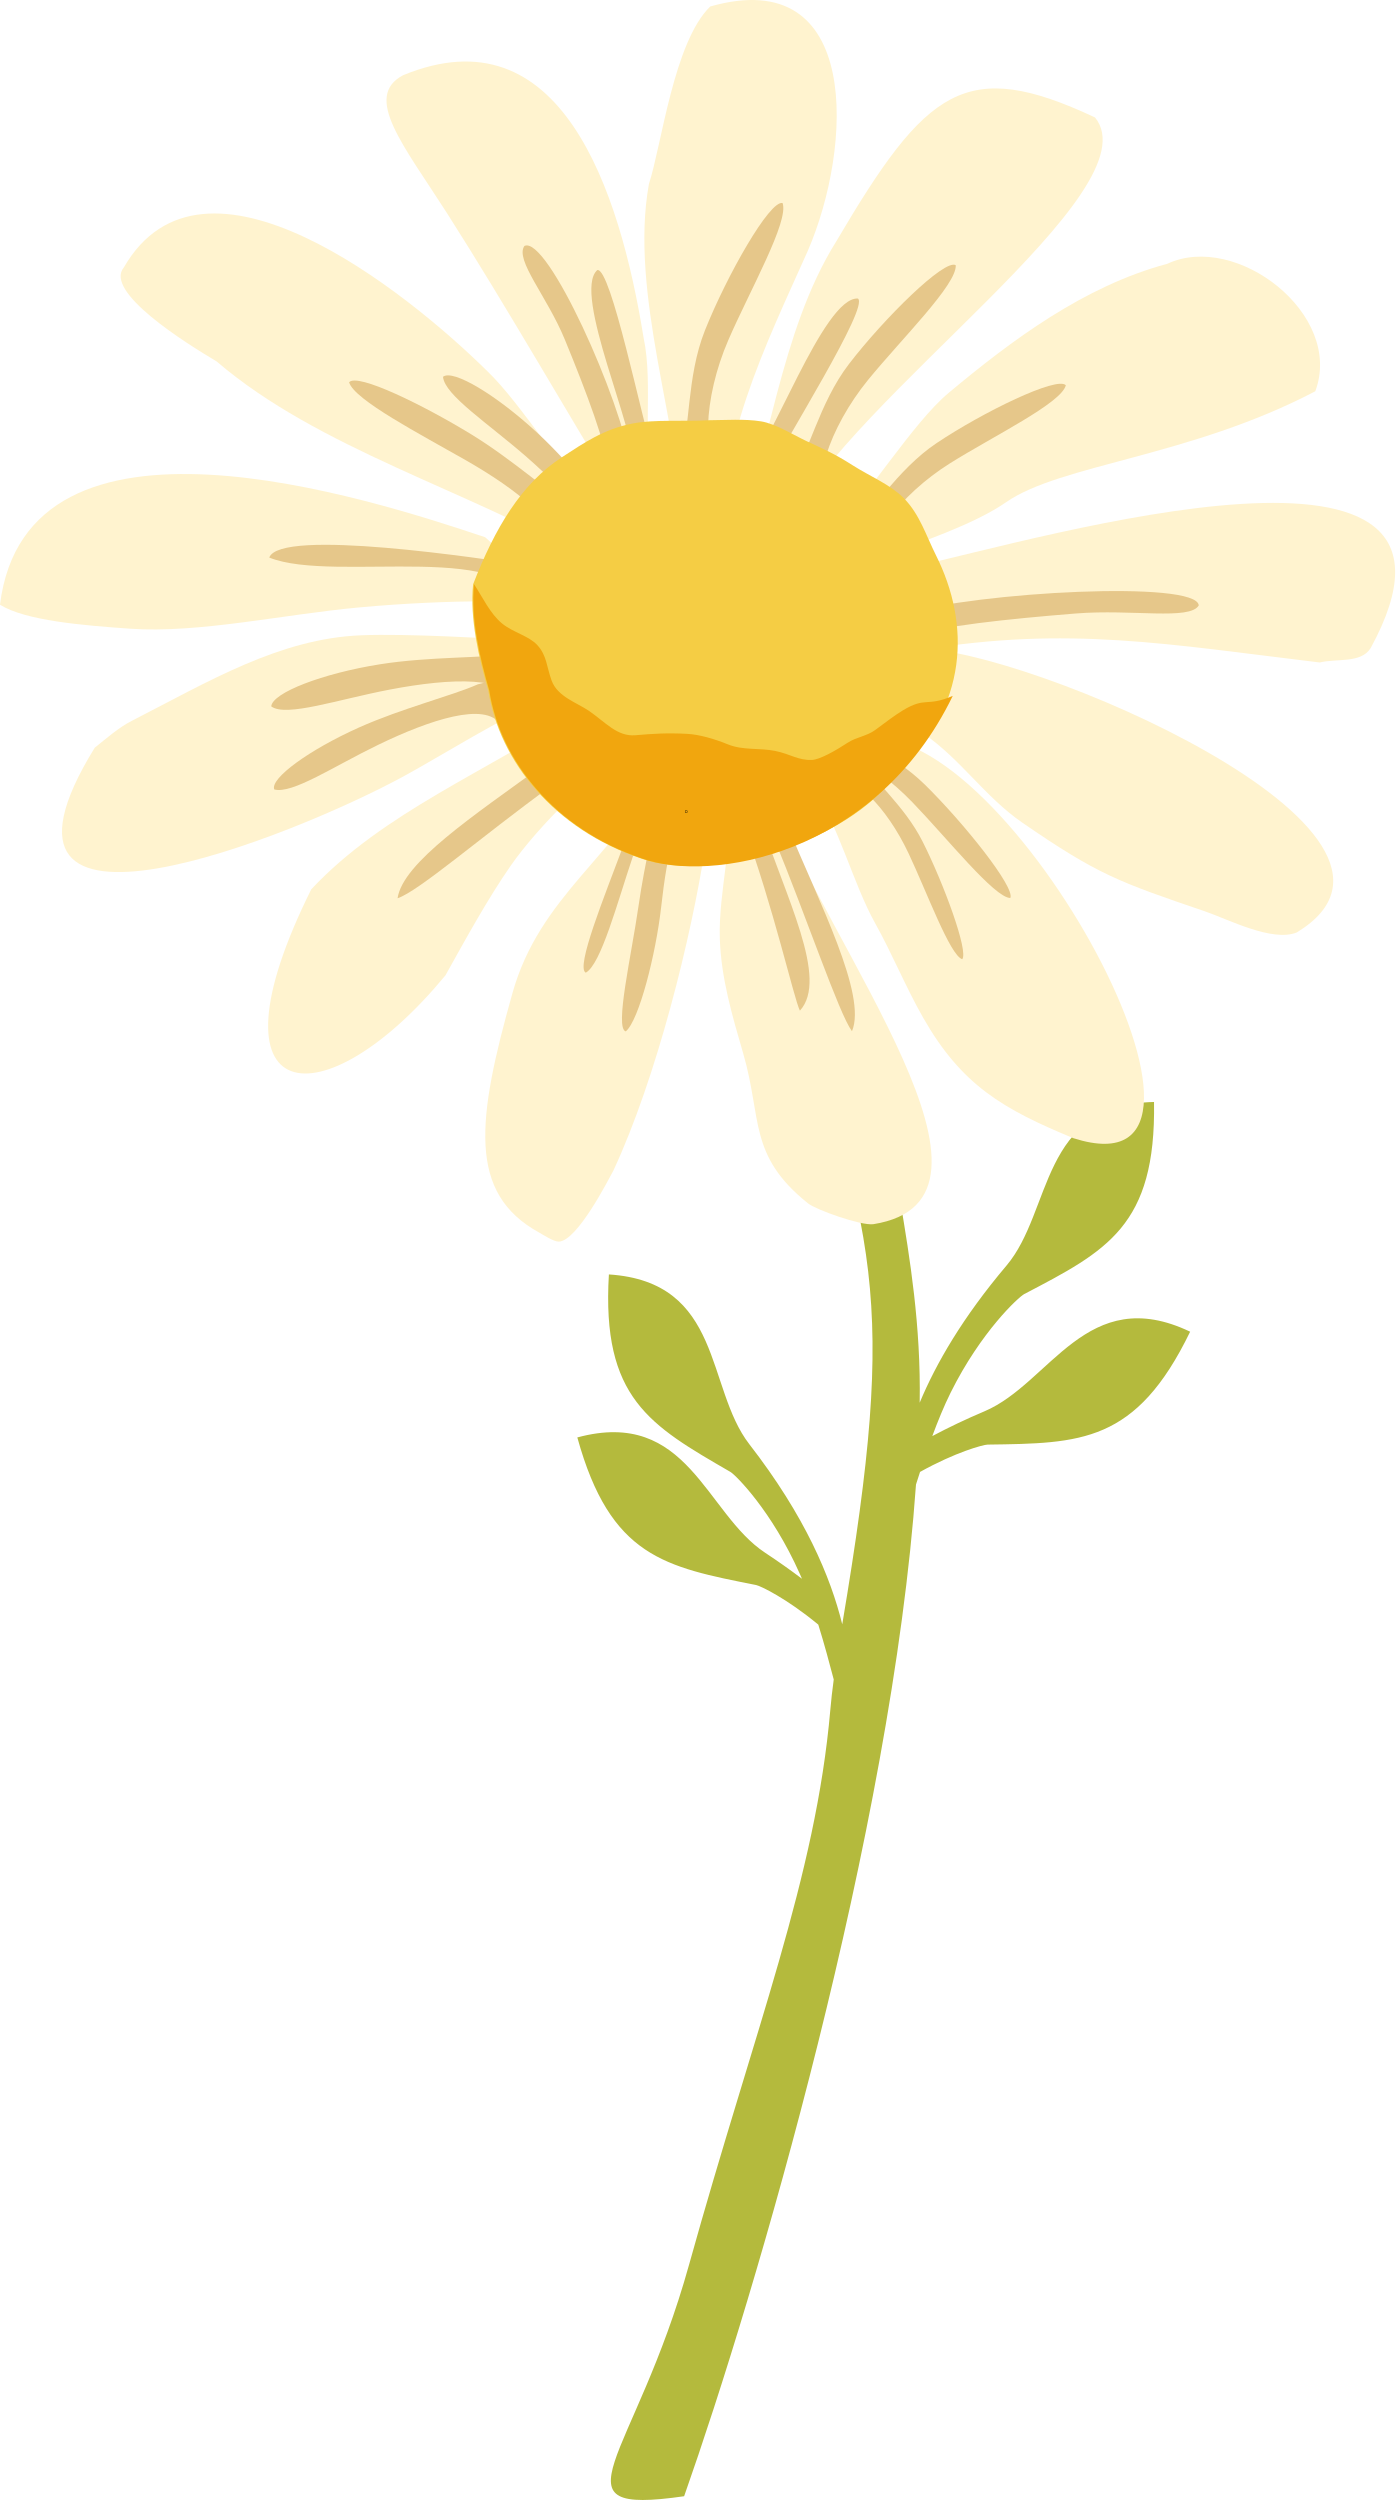
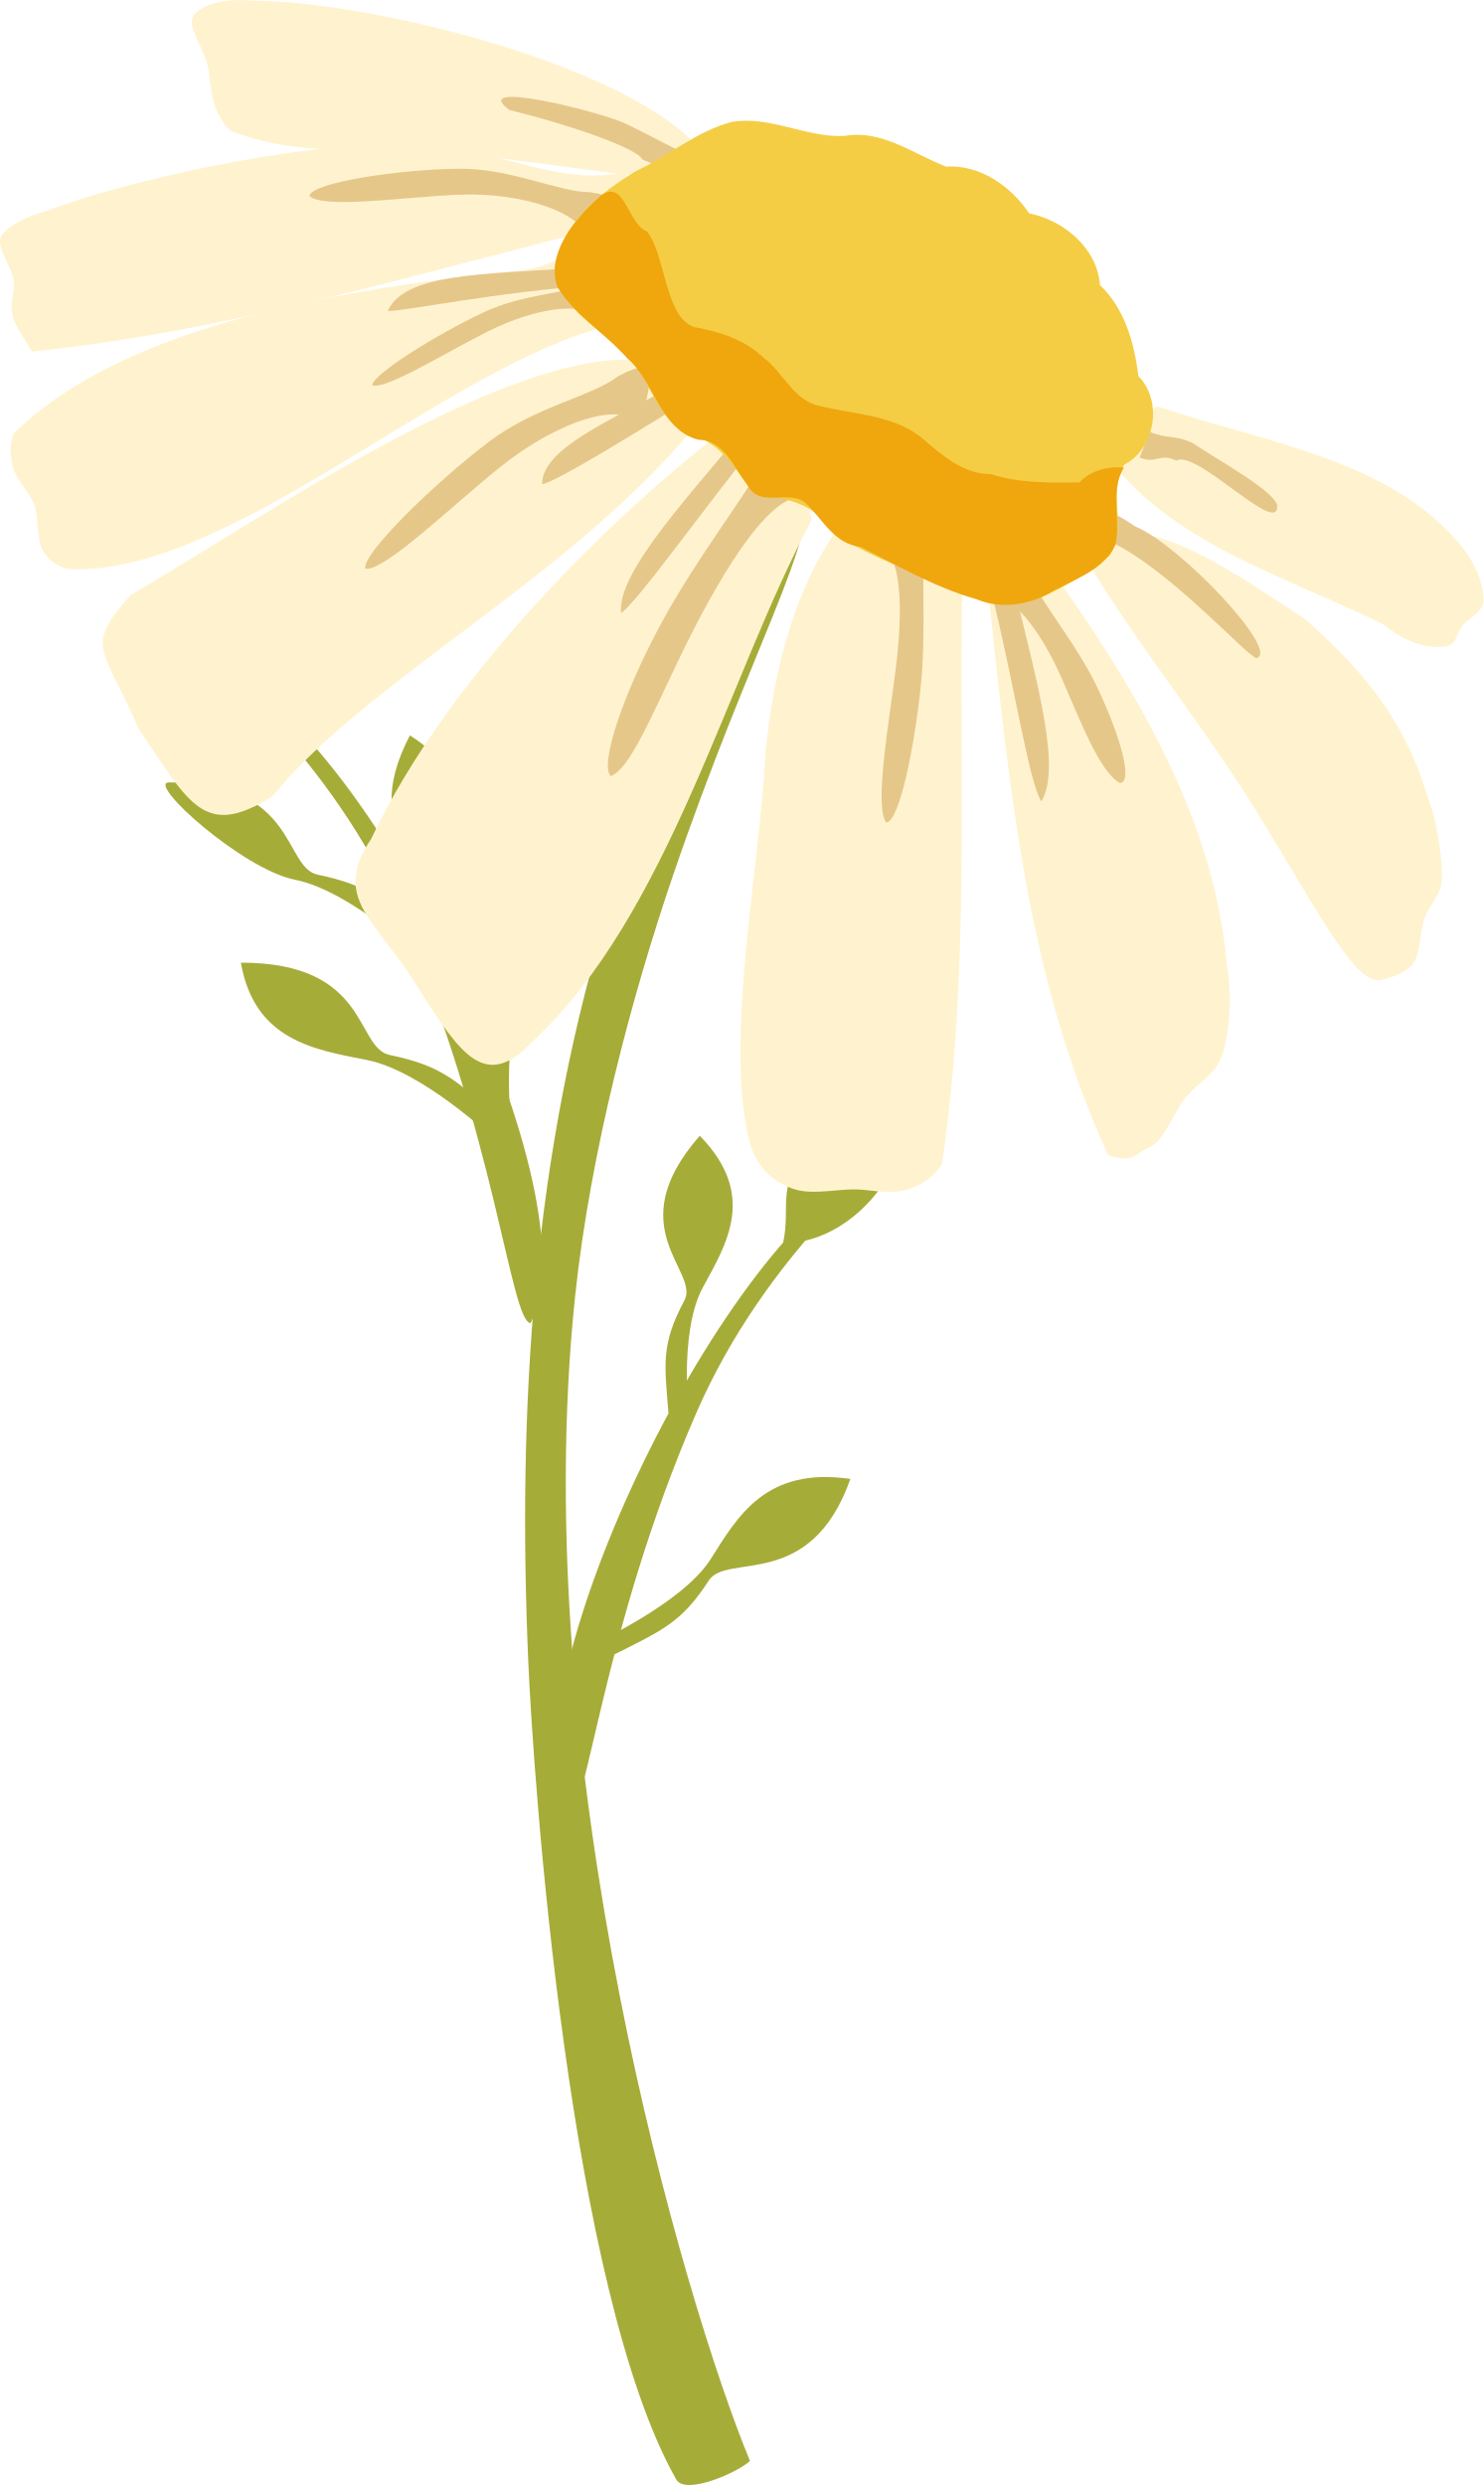
- <svg xmlns="http://www.w3.org/2000/svg" width="104.392mm" height="187.065mm" viewBox="0 0 104.392 187.065" version="1.1" id="svg5" xml:space="preserve">
+ <svg xmlns="http://www.w3.org/2000/svg" width="105.18mm" height="176.186mm" viewBox="0 0 105.18 176.186" version="1.1" id="svg5" xml:space="preserve">
  <defs id="defs2" />
-   <g id="layer9" transform="translate(5816.57,-357.9103)" style="display:inline">
+   <g id="layer9" transform="translate(5701.096,-370.0085)" style="display:inline">
    <g id="layer12" style="display:inline">
-       <g id="g75650">
-         <path d="m -5765.38,544.694 c -10.26,1.473 -3.719,-2.636 0.365,-17.308 4.944,-17.758 9.48,-29.006 10.574,-41.527 0.062,-0.726 0.149,-1.487 0.256,-2.279 -0.316,-1.2 -0.7,-2.647 -1.156,-4.106 -2.38,-1.969 -4.32,-2.895 -4.648,-2.961 -6.829,-1.353 -10.909,-2.096 -13.382,-11.045 8.277,-2.236 9.583,5.684 14.057,8.631 0.988,0.652 1.903,1.302 2.752,1.943 -0.059,-0.131 -0.113,-0.263 -0.172,-0.39 -2.078,-4.674 -4.787,-7.376 -5.185,-7.606 -6.019,-3.486 -9.644,-5.509 -9.09,-14.775 8.554,0.558 7.231,8.477 10.512,12.708 4.182,5.397 6.079,9.939 6.949,13.472 4.204,-24.973 2.512,-28.532 -4.634,-50.733 -4.809,-14.942 -5.469,-18.235 -4.185,-15.807 2.403,4.547 11.474,24.725 13.159,34.844 0.711,4.269 1.554,9.341 1.455,15.113 1.229,-2.946 3.224,-6.392 6.49,-10.253 3.46,-4.088 2.476,-12.054 11.044,-12.248 0.156,9.28 -3.547,11.146 -9.713,14.374 -0.409,0.211 -3.231,2.797 -5.506,7.376 -0.495,0.995 -0.952,2.118 -1.371,3.249 1.189,-0.631 2.487,-1.255 3.909,-1.856 4.93,-2.09 7.646,-9.648 15.384,-5.954 -4.047,8.353 -8.194,8.35 -15.154,8.448 -0.336,0.007 -2.385,0.558 -5.057,2.045 -0.106,0.322 -0.206,0.635 -0.303,0.941 -1.833,25.896 -11.945,60.382 -17.349,75.703 v 0" style="display:inline;fill:#b4ba3d;fill-opacity:1;fill-rule:evenodd;stroke:none;stroke-width:0.008" id="path35117" />
-         <path style="display:inline;fill:#fff3cf;fill-opacity:1;stroke:none;stroke-width:0.288" d="m -5770.339,394.974 c -3.263,-5.268 -8.427,-14.295 -12.778,-21.104 -3.25,-5.087 -6.32,-8.729 -3.293,-10.33 11.771,-4.855 16.198,8.484 17.995,19.628 0.774,3.604 -0.212,8.316 0.848,11.862" id="path1987" />
-         <path style="display:inline;fill:#fff3cf;fill-opacity:1;stroke:none;stroke-width:0.339" d="m -5772.837,399.632 c -8.659,-5.022 -19.895,-8.138 -27.526,-14.679 -2.298,-1.365 -8.485,-5.228 -6.933,-7.044 5.945,-10.29 21.025,1.681 27.219,7.803 2.495,2.396 5.714,7.679 8.226,10.059" id="path1989" />
-         <path style="display:inline;fill:#fff3cf;fill-opacity:1;stroke:none;stroke-width:0.331" d="m -5774.775,403.06 c -1.798,-0.184 -7.851,-0.353 -14.97,0.306 -5.63,0.521 -11.974,1.946 -17.072,1.589 -3.559,-0.249 -7.865,-0.606 -9.754,-1.797 2.024,-16.281 27.529,-7.981 36.304,-5.048" id="path1991" />
-         <path style="display:inline;fill:#fff3cf;fill-opacity:1;stroke:none;stroke-width:0.347" d="m -5765.369,398.135 c -0.334,-8.392 -4.123,-18.269 -2.645,-26.455 0.952,-2.915 1.858,-10.623 4.587,-13.284 11.373,-3.245 10.659,10.54 7.299,18.29 -3.128,7.014 -7.02,14.781 -6.193,22.34" id="path1993" />
-         <path style="display:inline;fill:#fff3cf;fill-opacity:1;stroke:none;stroke-width:0.303" d="m -5754.439,397.88 c 2.74,-2.737 6.164,-8.328 8.849,-10.57 4.693,-3.918 10.111,-7.984 16.367,-9.662 5.154,-2.411 13.224,3.783 11.07,9.541 -9.404,4.921 -19.047,5.458 -23.131,8.297 -2.45,1.703 -6.586,3.055 -9.367,4.108" id="path1995" />
-         <path style="display:inline;fill:#fff3cf;fill-opacity:1;stroke:none;stroke-width:0.3" d="m -5761.877,399.34 c 2.901,-7.485 3.631,-16.57 7.881,-23.367 6.743,-11.459 9.676,-13.819 19.364,-9.272 4.438,5.483 -18.365,20.974 -22.871,30.384" id="path1997" />
-         <path style="display:inline;fill:#fff3cf;fill-opacity:1;stroke:none;stroke-width:0.331" d="m -5748.48,400.386 c 10.12,-2.243 44.569,-12.484 34.468,6.023 -0.727,1.159 -2.53,0.757 -3.805,1.072 -11.328,-1.357 -18.822,-2.756 -29.806,-0.936 -1.762,-0.356 -0.547,-0.531 -2.422,-0.554" id="path1999" />
-         <path style="display:inline;fill:#fff3cf;fill-opacity:1;stroke:none;stroke-width:0.303" d="m -5776.272,405.863 c -3.868,-0.191 -9.773,-0.556 -13.269,-0.417 -6.109,0.244 -11.409,3.451 -17.174,6.405 -0.99,0.507 -1.868,1.293 -2.765,2.006 -10.379,16.844 15.061,6.549 23.177,2.106 2.621,-1.427 7.553,-4.516 10.32,-5.601" id="path2001" />
-         <path style="display:inline;fill:#fff3cf;fill-opacity:1;stroke:none;stroke-width:0.287" d="m -5767.112,415.356 c -3.399,6.669 -9.06,9.576 -11.11,16.856 -2.674,9.493 -3.368,14.974 1.992,17.925 0.253,0.139 1.09,0.688 1.471,0.679 1.383,-0.032 3.733,-4.681 4.075,-5.293 3.259,-6.992 5.848,-17.497 6.897,-24.31 1.792,-3.824 -3.506,-2.948 -0.971,-5.856" id="path2003" />
-         <path style="display:inline;fill:#fff3cf;fill-opacity:1;stroke:none;stroke-width:0.339" d="m -5773.357,411.147 c -6.641,4.435 -14.513,7.522 -19.922,13.306 -8.284,16.671 0.946,17.465 10.041,6.438 1.5,-2.69 3.163,-5.737 4.898,-8.226 1.974,-2.833 6.283,-7.231 9.429,-8.94" id="path2005" />
-         <path style="display:inline;fill:#fff3cf;fill-opacity:1;stroke:none;stroke-width:0.291" d="m -5751.886,413.237 c 10.629,-1.925 30.396,34.545 15.639,29.842 -5.276,-2.176 -8.366,-3.968 -11.244,-9.012 -1.31,-2.296 -2.307,-4.766 -3.599,-7.082 -1.663,-2.981 -2.715,-7.318 -4.684,-10.127" id="path2007" />
-         <path style="display:inline;fill:#fff3cf;fill-opacity:1;stroke:none;stroke-width:0.336" d="m -5747.88,406.452 c 7.837,-0.12 40.626,13.752 28.346,21.228 -1.823,0.75 -5.164,-0.993 -6.86,-1.572 -6.481,-2.212 -8.025,-2.745 -13.675,-6.638 -2.833,-1.952 -4.62,-4.78 -7.467,-6.714" id="path2009" />
-         <path style="display:inline;fill:#fff3cf;fill-opacity:1;stroke:none;stroke-width:0.299" d="m -5758.903,417.363 c 4.443,11.699 19.344,30.302 7.672,32.15 -0.926,0.114 -4.271,-1.073 -4.879,-1.56 -4.485,-3.59 -3.428,-6.334 -4.849,-11.218 -0.828,-2.846 -1.662,-5.669 -1.75,-8.612 -0.106,-3.539 1.065,-7.283 0.628,-10.821" id="path2011" />
-         <path style="display:inline;fill:#e6c78a;fill-opacity:1;stroke:none;stroke-width:0.182;stroke-opacity:1" id="path2013" d="m -5767.505,392.693 c -1.117,-3.71 -3.353,-14.78 -4.371,-14.576 -1.929,1.705 3.042,12.355 2.571,14.355 1.497,0.94 2.336,3.078 1.8,0.221 z" />
-         <path style="display:inline;fill:#e6c78a;fill-opacity:1;stroke:none;stroke-width:0.199;stroke-opacity:1" id="path2015" d="m -5769.338,392.777 c -0.746,-4.961 -6.293,-17.297 -7.994,-16.462 -0.725,1.046 1.695,3.769 3.027,7.006 1.596,3.879 3.196,8.116 3.144,9.448 1.657,0.905 2.885,3.327 1.824,0.007 z" />
-         <path style="display:inline;fill:#e6c78a;fill-opacity:1;stroke:none;stroke-width:0.254;stroke-opacity:1" id="path2017" d="m -5769.768,397.417 c -1.517,-1.406 -3.914,-4.629 -6.564,-7.088 -3.063,-2.843 -6.344,-4.817 -7.088,-4.226 0.109,1.371 3.39,3.494 6.277,6.021 3.335,2.918 6.252,6.268 4.859,7.901 2.592,-0.285 4.563,0.007 2.515,-2.608 z" />
-         <path style="display:inline;fill:#e6c78a;fill-opacity:1;stroke:none;stroke-width:0.254;stroke-opacity:1" id="path2019" d="m -5773.454,396.073 c -1.765,-1.078 -4.752,-3.764 -7.835,-5.652 -3.564,-2.182 -8.547,-4.632 -9.159,-3.906 0.379,1.322 5.389,3.919 8.719,5.825 3.846,2.201 7.367,4.909 6.325,6.786 2.485,-0.791 4.474,-0.895 1.95,-3.053 z" />
-         <path style="display:inline;fill:#e6c78a;fill-opacity:1;stroke:none;stroke-width:0.254;stroke-opacity:1" id="path2021" d="m -5776.877,400.244 c -3.687,-0.544 -18.737,-2.844 -19.545,-0.613 4.921,1.989 18.857,-1.575 19.354,4.23 1.772,-1.914 3.451,-2.984 0.19,-3.618 z" />
-         <path style="display:inline;fill:#e6c78a;fill-opacity:1;stroke:none;stroke-width:0.266;stroke-opacity:1" id="path2023" d="m -5765.701,392.234 c 0.81,-2.025 0.469,-6.069 1.882,-9.609 1.633,-4.093 4.843,-9.755 5.806,-9.523 0.501,1.361 -2.454,6.548 -4.061,10.259 -1.857,4.286 -2.139,9.303 -0.106,10.243 -2.57,0.889 -4.299,2.05 -3.522,-1.369 z" />
-         <path style="display:inline;fill:#e6c78a;fill-opacity:1;stroke:none;stroke-width:0.254;stroke-opacity:1" id="path2025" d="m -5753.091,397.58 c 1.72,-1.15 3.597,-4.501 6.6,-6.512 3.472,-2.325 9.032,-5.03 9.673,-4.33 -0.324,1.336 -5.428,3.806 -8.677,5.846 -3.753,2.356 -6.641,6.134 -5.523,7.967 -2.515,-0.689 -4.507,-0.711 -2.073,-2.971 z" />
-         <path style="display:inline;fill:#e6c78a;fill-opacity:1;stroke:none;stroke-width:0.261;stroke-opacity:1" id="path2027" d="m -5757.391,393.728 c 1.302,-1.692 2.074,-5.623 4.347,-8.582 2.629,-3.42 7.153,-7.885 7.988,-7.394 0.103,1.432 -4.056,5.517 -6.558,8.583 -2.889,3.541 -4.504,8.219 -2.857,9.683 -2.64,0.118 -4.567,0.733 -2.92,-2.291 z" />
-         <path style="display:inline;fill:#e6c78a;fill-opacity:1;stroke:none;stroke-width:0.187;stroke-opacity:1" id="path2029" d="m -5759.582,394.295 c 1.831,-3.578 8.084,-13.454 7.204,-14.047 -2.605,-0.144 -6.585,11.42 -8.346,12.564 0.413,1.796 -0.501,4.001 1.143,1.483 z" />
-         <path style="display:inline;fill:#e6c78a;fill-opacity:1;stroke:none;stroke-width:0.22;stroke-opacity:1" id="path2033" d="m -5749.007,403.849 c 5.678,-1.664 22.001,-2.535 22.135,-0.638 -0.671,1.132 -4.987,0.266 -9.197,0.604 -5.044,0.405 -10.468,0.974 -11.843,1.644 -1.942,-1.042 -5.229,-0.994 -1.095,-1.61 z" />
-         <path style="display:inline;fill:#e6c78a;fill-opacity:1;stroke:none;stroke-width:0.266;stroke-opacity:1" id="path2035" d="m -5778.244,406.826 c -2.115,0.338 -6.206,0.203 -9.902,0.791 -4.273,0.68 -8.049,2.127 -8.128,3.15 1.103,0.826 4.989,-0.52 8.902,-1.264 4.52,-0.86 9.069,-1.077 9.315,1.193 1.604,-2.379 3.203,-3.846 -0.187,-3.87 z" />
-         <path style="display:inline;fill:#e6c78a;fill-opacity:1;stroke:none;stroke-width:0.244;stroke-opacity:1" id="path2037" d="m -5780.815,409.115 c -1.835,0.825 -5.695,1.796 -8.904,3.236 -3.709,1.664 -6.656,3.802 -6.329,4.631 1.35,0.361 4.439,-1.726 7.789,-3.346 3.869,-1.871 8.018,-3.242 9.136,-1.515 0.56,-2.301 1.473,-3.882 -1.692,-3.006 z" />
-         <path style="display:inline;fill:#e6c78a;fill-opacity:1;stroke:none;stroke-width:0.234;stroke-opacity:1" id="path2039" d="m -5766.529,413.845 c -0.66,1.781 -2.295,4.367 -3.451,7.479 -1.336,3.597 -3.539,8.979 -2.76,9.368 1.141,-0.609 2.384,-5.322 3.511,-8.655 1.301,-3.85 3.946,-7.635 5.861,-7.106 -1.188,-2.027 -6.186,-1.109 -7.695,1.567 z" />
-         <path style="display:inline;fill:#e6c78a;fill-opacity:1;stroke:none;stroke-width:0.234;stroke-opacity:1" id="path2041" d="m -5767.262,417.463 c -0.265,1.864 -1.055,4.932 -1.522,8.189 -0.54,3.765 -1.813,9.214 -0.962,9.434 0.993,-0.822 2.253,-5.806 2.644,-9.273 0.451,-4.004 1.187,-8.063 3.186,-7.936 -1.607,-1.729 -2.438,-3.319 -3.347,-0.415 z" />
-         <path style="display:inline;fill:#e6c78a;fill-opacity:1;stroke:none;stroke-width:0.274;stroke-opacity:1" d="m -5776.006,415.211 0.647,1.532 c -5.204,3.773 -9.864,7.845 -11.463,8.382 0.393,-2.682 5.712,-6.188 10.816,-9.914 z" id="path2043" />
-         <path style="display:inline;fill:#e6c78a;fill-opacity:1;stroke:none;stroke-width:0.236;stroke-opacity:1" id="path2045" d="m -5754.634,411.62 c 1.447,1.424 4.739,2.516 7.269,5.002 2.925,2.874 6.775,7.702 6.392,8.482 -1.188,-0.022 -4.712,-4.456 -7.337,-7.176 -3.033,-3.142 -6.972,-5.125 -8.139,-3.63 -0.178,-2.606 -0.748,-4.554 1.816,-2.678 z" />
-         <path style="display:inline;fill:#e6c78a;fill-opacity:1;stroke:none;stroke-width:0.201;stroke-opacity:1" id="path2047" d="m -5752.037,414.784 c 0.792,1.575 3.119,3.352 4.504,6.103 1.601,3.18 3.454,8.244 2.961,8.8 -0.93,-0.328 -2.622,-4.976 -4.026,-7.949 -1.621,-3.433 -4.24,-6.129 -5.526,-5.177 0.497,-2.238 0.525,-4.024 2.086,-1.777 z" />
-         <path style="display:inline;fill:#e6c78a;fill-opacity:1;stroke:none;stroke-width:0.245;stroke-opacity:1" d="m -5759.826,418.852 -1.111,0.841 c 2.264,6.153 3.764,12.923 4.221,13.843 2.171,-2.393 -1.044,-8.419 -3.11,-14.684 z" id="path2051" />
-         <path style="display:inline;fill:#e6c78a;fill-opacity:1;stroke:none;stroke-width:0.245;stroke-opacity:1" d="m -5757.688,419.598 -0.993,0.969 c 2.474,5.988 4.887,13.199 5.861,14.505 1.137,-2.699 -2.434,-9.587 -4.868,-15.474 z" id="path2053" />
-         <g id="g2059" transform="matrix(0.9595551,0,0,0.9595551,-5648.376,332.7822)">
-           <path style="fill:#f5cd44;fill-opacity:1;stroke-width:0.785" d="m -137.207,80.037 c -0.739,-2.554 -1.454,-5.613 -1.184,-8.287 1.704,-4.389 3.766,-7.854 6.924,-9.907 1.737,-1.13 3.267,-2.191 5.49,-2.627 1.713,-0.336 4.06,-0.151 5.858,-0.256 1.423,-0.008 2.884,-0.126 4.193,0.087 1.134,0.185 2.612,1.109 3.51,1.526 1.473,0.685 2.234,1.01 3.635,1.905 1.323,0.845 2.932,1.495 3.98,2.56 1.237,1.256 1.745,2.934 2.496,4.431 2.712,5.412 2.538,11.77 -3.047,17.05 -3.919,5.502 -14.625,8.551 -19.966,6.605 -6.75,-2.288 -11.006,-7.553 -11.889,-13.086 z" id="path2055" />
-           <path style="fill:#f1a60e;fill-opacity:1;stroke-width:0.785" d="m -137.13,80.037 c -0.739,-2.554 -1.454,-5.613 -1.184,-8.287 0.692,1.057 1.251,2.288 2.179,3.054 0.855,0.705 2.079,0.952 2.764,1.701 0.729,0.798 0.718,1.695 1.1,2.747 0.461,1.269 1.968,1.72 2.922,2.373 1.263,0.864 2.19,2.015 3.604,1.896 1.375,-0.116 2.441,-0.194 4.066,-0.107 0.908,0.049 2.072,0.378 3.164,0.822 1.172,0.477 2.456,0.261 3.674,0.507 1.18,0.239 1.794,0.742 2.86,0.706 0.618,-0.021 1.863,-0.728 2.8,-1.345 0.667,-0.44 1.496,-0.507 2.161,-1.003 0.805,-0.6 1.558,-1.167 2.138,-1.517 1.816,-1.097 1.824,-0.244 3.893,-1.13 -6.017,12.434 -18.912,14.617 -24.253,12.671 -6.75,-2.288 -11.006,-7.553 -11.889,-13.086 z" id="path2057" />
+       <g id="g75773">
+         <g id="g35235" transform="matrix(2.613698,0,0,2.613698,-5000.496,-17.48629)" style="display:inline;fill:#a6ac38;fill-opacity:1">
+           <path d="m -246.159,161.404 c -2.785,3.82 -4.002,7.193 -5.265,11.147 -2.233,6.991 -2.577,14.115 -2.298,20.709 0.14,3.296 1.113,17.131 4.017,22.254 0.25,0.441 1.685,-0.199 2,-0.503 -1.762,-4.251 -6.082,-18.89 -4.743,-31.593 0.414,-3.936 1.559,-8.209 2.655,-11.414 2.105,-6.161 3.907,-9.072 3.634,-10.599 v 0" style="fill:#a6ac38;fill-opacity:1;fill-rule:evenodd;stroke:none;stroke-width:0.003" id="path35059" />
+           <path d="m -253.655,184.147 c 1.769,-3.378 -4.122,-15.624 -8.177,-17.602 -0.669,-0.326 2.729,2.12 4.666,6.577 2.567,5.907 2.959,10.974 3.511,11.025 v 0" style="fill:#a6ac38;fill-opacity:1;fill-rule:evenodd;stroke:none;stroke-width:0.003" id="path35061" />
+           <path d="m -256.602,173.566 c -1.048,-0.902 -1.426,-1.293 -2.826,-1.583 -0.943,-0.195 -0.542,-2.509 -4.038,-2.504 -0.624,10e-4 1.995,2.359 3.417,2.64 1.51,0.298 3.427,2.128 3.427,2.112 0.002,-0.122 0.176,-0.532 0.021,-0.665 v 0" style="fill:#a6ac38;fill-opacity:1;fill-rule:evenodd;stroke:none;stroke-width:0.003" id="path35065" />
+           <path d="m -254.651,178.456 c -1.047,-0.902 -1.426,-1.293 -2.826,-1.583 -0.943,-0.195 -0.542,-2.509 -4.038,-2.504 0.369,2.114 1.996,2.359 3.418,2.64 1.509,0.298 3.425,2.127 3.427,2.112 10e-4,-0.122 0.175,-0.532 0.019,-0.665 v 0" style="fill:#a6ac38;fill-opacity:1;fill-rule:evenodd;stroke:none;stroke-width:0.003" id="path35067" />
+           <path d="m -255.893,175.673 c -0.43,-1.26 -0.65,-1.743 -0.329,-3.033 0.216,-0.868 -2.222,-1.533 -0.708,-4.437 1.911,1.219 1.448,2.677 1.109,3.98 -0.36,1.383 0.603,3.767 0.589,3.76 -0.12,-0.051 -0.597,-0.084 -0.661,-0.271 v 0" style="fill:#a6ac38;fill-opacity:1;fill-rule:evenodd;stroke:none;stroke-width:0.003" id="path35069" />
+           <path d="m -254.746,178.539 c -0.105,-1.317 -0.198,-1.834 0.435,-3.02 0.427,-0.8 -1.781,-1.962 0.417,-4.468 1.556,1.59 0.743,2.911 0.088,4.108 -0.695,1.269 -0.351,3.793 -0.364,3.784 -0.105,-0.075 -0.56,-0.207 -0.576,-0.404 v 0" style="fill:#a6ac38;fill-opacity:1;fill-rule:evenodd;stroke:none;stroke-width:0.003" id="path35071" />
+           <path d="m -252.673,197.616 c -1.769,-3.38 4.12,-15.625 8.175,-17.603 0.669,-0.326 -2.729,2.12 -4.666,6.577 -2.566,5.907 -2.959,10.976 -3.509,11.026 v 0" style="fill:#a6ac38;fill-opacity:1;fill-rule:evenodd;stroke:none;stroke-width:0.003" id="path35073" />
+           <path d="m -246.805,181.962 c 1.238,0.067 2.666,-1.038 3.107,-2.404 0.506,-1.566 -0.07,-3.423 -0.064,-3.412 0.014,0.021 -0.002,0.293 -0.458,1.017 -0.919,1.459 -0.824,1.233 -1.96,2.418 -0.814,0.85 -0.413,1.412 -0.625,2.381 v 0" style="fill:#a6ac38;fill-opacity:1;fill-rule:evenodd;stroke:none;stroke-width:0.003" id="path35075" />
+           <path d="m -249.919,186.553 c -0.106,-1.317 -0.199,-1.834 0.435,-3.021 0.425,-0.798 -1.781,-1.962 0.417,-4.468 1.555,1.592 0.741,2.913 0.087,4.108 -0.695,1.271 -0.351,3.794 -0.364,3.784 -0.104,-0.074 -0.559,-0.207 -0.575,-0.402 v 0" style="fill:#a6ac38;fill-opacity:1;fill-rule:evenodd;stroke:none;stroke-width:0.003" id="path35077" />
+           <path d="m -251.334,193.111 c 1.257,-0.637 1.777,-0.846 2.512,-1.982 0.496,-0.765 2.756,0.308 3.841,-2.755 -2.296,-0.336 -3.055,1.012 -3.787,2.17 -0.776,1.228 -3.261,2.337 -3.245,2.342 0.124,0.04 0.494,0.32 0.68,0.225 v 0" style="fill:#a6ac38;fill-opacity:1;fill-rule:evenodd;stroke:none;stroke-width:0.003" id="path35079" />
        </g>
-         <circle id="path10132" style="fill:#e6c78a;stroke:#000000;stroke-width:0.187" cx="-5765.22" cy="418.636" r="0.006" />
+         <path style="display:inline;fill:#fff3cf;fill-opacity:1;stroke-width:1.645" d="m -5624.31,409.266 c 2.997,5.299 8.133,11.644 11.9,17.633 4.455,7.082 7.46,13.365 9.374,12.539 0.725,-0.139 1.342,-0.421 1.863,-0.817 0.847,-0.645 0.68,-2.304 1.053,-3.426 0.375,-1.127 1.287,-1.72 1.268,-3.073 -0.031,-2.078 -0.476,-4.27 -1.183,-6.11 -1.768,-5.671 -5.2,-9.132 -8.518,-12.104 -3.239,-2.099 -7.804,-5.379 -11.335,-6.004" id="path9630-5" />
+         <path style="display:inline;fill:#fff3cf;fill-opacity:1;stroke-width:1.869" d="m -5631.393,408.662 c 1.66,14.598 2.605,29.685 8.865,43.241 1.856,0.664 2.008,-0.186 2.861,-0.514 1.141,-0.439 1.881,-2.738 2.674,-3.613 1.276,-1.409 2.334,-1.674 2.761,-3.653 0.41,-1.905 0.441,-3.914 0.122,-5.718 -0.861,-9.918 -5.968,-18.71 -11.554,-26.745" id="path9632-3" />
+         <path style="display:inline;fill:#fff3cf;fill-opacity:1;stroke-width:1.869" d="m -5632.76,407.164 c -0.529,15.112 0.664,30.329 -1.537,45.347 -0.665,1.084 -1.643,1.628 -2.753,1.912 -1.159,0.296 -2.462,-0.132 -3.703,-0.085 -1.506,0.057 -2.97,0.386 -4.198,-0.074 -1.55,-0.582 -2.722,-1.721 -3.123,-3.783 -1.601,-7.442 0.931,-19.575 1.247,-27.102 0.598,-5.931 2.074,-12.008 5.779,-16.819" id="path9634-0" />
+         <path style="display:inline;fill:#fff3cf;fill-opacity:1;stroke-width:1.869" d="m -5643.544,406.876 c -5.988,11.151 -10.072,27.92 -19.768,36.964 -3.35,3.513 -5.032,1.087 -8.118,-3.751 -2.896,-4.815 -6.247,-6.308 -3.352,-10.6 5.571,-11.812 18.231,-24.454 28.952,-31.914" id="path9638-8" />
+         <path style="display:inline;fill:#fff3cf;fill-opacity:1;stroke-width:1.928" d="m -5651.806,400.22 c -8.874,10.772 -23.401,18.106 -29.973,26.25 -4.834,3.023 -5.853,0.604 -9.52,-4.837 -2.46,-5.827 -3.902,-5.616 -0.542,-9.432 9.803,-5.74 26.748,-17.531 36.285,-16.664" id="path9640-2" />
+         <path style="display:inline;fill:#fff3cf;fill-opacity:1;stroke-width:1.869" d="m -5656.966,392.9 c -11.305,2.131 -26.691,17.123 -38.233,17.467 -0.809,0.025 -1.893,0.137 -2.857,-1.298 -0.451,-0.671 -0.296,-2.629 -0.656,-3.402 -0.427,-0.923 -1.338,-1.824 -1.508,-2.675 -0.178,-0.894 -0.175,-1.683 0.087,-2.233 8.02,-7.978 24.25,-10.328 35.494,-11.538 2.71,-0.082 4.702,-2.102 7.409,-1.993" id="path9642-6" />
+         <path style="display:inline;fill:#fff3cf;fill-opacity:1;stroke-width:1.869" d="m -5656.956,385.799 c -14.354,3.484 -27.097,7.576 -41.866,9.141 -0.393,-0.618 -0.746,-1.199 -1.06,-1.747 -0.819,-1.43 -0.038,-2.409 -0.272,-3.423 -0.293,-1.269 -1.433,-2.468 -0.702,-3.241 0.633,-0.668 1.674,-1.184 3.164,-1.602 6.357,-2.454 22.555,-5.897 29.162,-4.319 4.009,0.65 7.925,2.567 11.92,1.542" id="path9644-5" />
+         <path style="display:inline;fill:#fff3cf;fill-opacity:1;stroke-width:1.869" d="m -5666.979,381.056 c -5.885,-1.021 -12.19,0.525 -17.829,-1.806 -1.668,-1.854 -1.203,-3.537 -1.64,-4.841 -0.585,-1.741 -1.646,-2.884 -0.628,-3.617 0.893,-0.643 2.271,-0.893 3.909,-0.739 8.23,0.035 26.544,4.469 31.779,10.6 -2.355,4.021 -4.956,6.011 -2.159,2.159" id="path9646-8" />
+         <path style="display:inline;fill:#fff3cf;fill-opacity:1;stroke-width:1.869" d="m -5619.042,398.808 c 7.481,2.576 16.671,3.704 21.724,10.12 1.01,1.348 1.426,2.647 1.401,3.751 -0.031,0.724 -1.168,1.238 -1.524,1.752 -0.501,0.723 -0.351,1.322 -1.319,1.428 -1.216,0.132 -2.707,-0.314 -4.237,-1.572 -7.908,-3.843 -15.589,-5.869 -20.381,-12.953" id="path9650-4" />
+         <path style="display:inline;fill:#e6c78a;fill-opacity:1;stroke-width:0.258" id="path10138-4" d="m -5653.428,382.581 c -2.042,-0.902 -0.051,-0.422 -2.121,-1.263 -0.364,-0.848 -5.756,-2.627 -9.431,-3.509 -3.009,-2.235 6.611,0.14 8.349,1.015 1.242,0.602 2.457,1.259 3.695,1.869 -0.165,0.629 -0.328,1.259 -0.491,1.888 z" />
+         <path style="display:inline;fill:#e6c78a;fill-opacity:1;stroke-width:0.258" id="path10146-7" d="m -5619.566,400.634 c 1.282,0.521 1.787,0.19 3.033,0.792 2.335,1.52 5.603,3.317 5.993,4.375 0.194,2.421 -5.717,-3.988 -7.16,-3.135 -1.206,-0.583 -1.354,0.283 -2.595,-0.222 z" />
+         <path style="display:inline;fill:#e6c78a;fill-opacity:1;stroke-width:0.258" id="path10150-5" d="m -5624.46,405.332 c 4.016,3.428 -0.237,-0.734 3.873,2.011 3.161,1.306 10.184,8.734 8.622,9.316 -0.312,0.362 -6.466,-6.666 -10.779,-8.402 -0.922,-0.976 -1.525,0.101 -2.487,-0.835 z" />
+         <path style="display:inline;fill:#e6c78a;fill-opacity:1;stroke:none;stroke-width:0.327;stroke-opacity:1" id="path2017-5-2" d="m -5646.97,402.778 c -1.375,2.517 -4.705,6.785 -7.112,11.182 -2.782,5.083 -4.524,10.219 -3.72,11.082 1.565,-0.55 3.481,-5.727 5.925,-10.474 2.824,-5.484 6.215,-10.51 8.33,-9.046 -0.753,-3.524 -0.74,-6.349 -3.424,-2.744 z" />
+         <path style="display:inline;fill:#e6c78a;fill-opacity:1;stroke:none;stroke-width:0.258;stroke-opacity:1" id="path2019-2-5" d="m -5635.556,408.689 c -0.212,2.092 0.125,6.162 -0.24,9.818 -0.424,4.227 -1.503,9.768 -2.467,9.817 -0.838,-1.119 0.141,-6.773 0.643,-10.641 0.581,-4.467 0.554,-8.982 -1.607,-9.292 2.168,-1.526 3.474,-3.073 3.671,0.298 z" />
+         <path style="display:inline;fill:#e6c78a;fill-opacity:1;stroke:none;stroke-width:0.278;stroke-opacity:1" d="m -5629.096,412.03 -1.512,0.758 c 1.537,6.352 2.456,12.575 3.339,14.044 1.465,-2.334 -0.337,-8.554 -1.827,-14.803 z" id="path2043-4-6" />
+         <path style="display:inline;fill:#e6c78a;fill-opacity:1;stroke:none;stroke-width:0.279;stroke-opacity:1" id="path2045-1-6" d="m -5657.3,396.702 c -1.894,1.439 -5.825,2.118 -9.136,4.629 -3.828,2.903 -9.053,7.984 -8.755,9.001 1.353,0.204 6.137,-4.466 9.598,-7.241 3.998,-3.205 8.822,-4.836 9.884,-2.804 0.662,-3.112 1.653,-5.353 -1.591,-3.585 z" />
+         <path style="display:inline;fill:#e6c78a;fill-opacity:1;stroke:none;stroke-width:0.204;stroke-opacity:1" id="path2047-4-4" d="m -5659.38,390.096 c -1.621,0.763 -4.597,0.725 -7.431,2.057 -3.276,1.539 -7.935,4.427 -7.889,5.181 0.95,0.321 5.22,-2.336 8.207,-3.833 3.45,-1.729 7.236,-2.243 7.668,-0.675 1.006,-2.101 2.105,-3.548 -0.554,-2.73 z" />
+         <path style="display:inline;fill:#e6c78a;fill-opacity:1;stroke:none;stroke-width:0.258;stroke-opacity:1" id="path2049-3-5" d="m -5659.291,383.629 c -2.103,0.025 -5.604,-1.703 -9.278,-1.66 -4.248,0.049 -10.464,0.981 -10.598,1.937 1.041,0.933 6.739,0.067 10.636,-0.093 4.501,-0.184 9.095,1.32 9.213,3.499 1.711,-2.025 3.368,-3.189 0.031,-3.683 z" />
+         <path style="display:inline;fill:#e6c78a;fill-opacity:1;stroke:none;stroke-width:0.249;stroke-opacity:1" d="m -5658.688,388.855 -0.319,1.38 c -6.649,0.451 -13.555,1.865 -14.598,1.822 1.321,-3.007 8.247,-2.522 14.918,-3.203 z" id="path2051-5-8" />
+         <path style="display:inline;fill:#e6c78a;fill-opacity:1;stroke:none;stroke-width:0.249;stroke-opacity:1" d="m -5647.835,399.811 0.687,1.232 c -4.146,5.118 -8.586,11.446 -9.912,12.437 -0.326,-2.959 5.149,-8.636 9.225,-13.668 z" id="path2053-9-2" />
+         <path style="display:inline;fill:#e6c78a;fill-opacity:1;stroke:none;stroke-width:0.249;stroke-opacity:1" d="m -5650.447,395.664 0.259,1.387 c -5.924,3.741 -11.694,7.242 -12.477,7.283 0,-2.997 6.749,-5.204 12.22,-8.669 z" id="path2053-9-9-5" />
+         <path style="display:inline;fill:#e6c78a;fill-opacity:1;stroke:none;stroke-width:0.233;stroke-opacity:1" id="path2019-4-4" d="m -5627.668,411.609 c 0.724,1.475 2.962,4.266 4.23,6.844 1.466,2.98 2.809,6.941 1.765,7.076 -1.44,-0.69 -2.947,-4.719 -4.161,-7.458 -1.402,-3.164 -3.5,-6.297 -6.033,-6.286 1.701,-1.286 2.439,-2.497 4.199,-0.177 z" />
+         <path style="display:inline;fill:#f5cd44;fill-opacity:1;stroke-width:0.372" d="m -5621.386,402.951 c 2.22,-1.132 2.75,-4.519 0.999,-6.286 -0.275,-2.332 -0.969,-4.775 -2.718,-6.442 -0.197,-2.618 -2.557,-4.592 -5.016,-5.084 -1.3,-1.929 -3.49,-3.475 -5.9,-3.319 -2.333,-0.899 -4.572,-2.658 -7.217,-2.17 -2.704,0.122 -5.263,-1.451 -7.959,-1.001 -2.498,0.648 -4.487,2.411 -6.797,3.483 -2.58,1.565 -5.333,3.758 -5.777,6.932 0.206,2.768 3.055,3.983 4.684,5.851 2.147,1.575 2.353,4.797 4.847,5.88 2.122,0.516 3.19,2.25 4.302,3.864 1.899,0.837 4.332,0.662 5.484,2.714 2.245,1.875 5.137,2.663 7.673,4.041 2.414,1.065 5.301,2.119 7.821,0.768 1.641,-0.687 3.164,-1.643 4.535,-2.774 1.286,-1.953 -0.153,-4.476 1.038,-6.456 z" id="path6646-9" />
+         <path id="path8718-8" style="display:inline;fill:#f0a60d;fill-opacity:1;stroke-width:0.372" d="m -5621.414,403.156 c -1.08,1.868 -0.149,3.725 -0.609,5.523 -0.981,1.928 -3.082,2.408 -4.697,3.414 -1.732,0.908 -3.659,1.077 -5.224,0.357 -2.906,-0.817 -5.486,-2.325 -8.127,-3.664 -1.829,-0.202 -2.636,-1.852 -3.799,-3.015 -1.182,-1.207 -3.361,0.398 -4.236,-1.401 -0.987,-1.219 -1.639,-3.157 -3.469,-3.184 -2.712,-0.687 -3.097,-4.119 -5.043,-5.772 -1.551,-1.782 -3.677,-2.985 -4.944,-5.039 -0.847,-2.335 1.155,-4.756 2.902,-6.35 1.813,-1.625 2.047,1.87 3.414,2.376 1.359,1.579 1.259,6.203 3.433,6.812 1.784,0.32 3.533,0.887 4.837,2.144 1.424,1.048 2.129,3.046 3.995,3.436 2.542,0.631 5.439,0.632 7.436,2.43 1.352,1.146 2.785,2.4 4.719,2.404 1.984,0.637 3.971,0.612 6.26,0.585 0.878,-0.909 2.103,-1.143 3.152,-1.056 z" />
      </g>
    </g>
  </g>
</svg>
